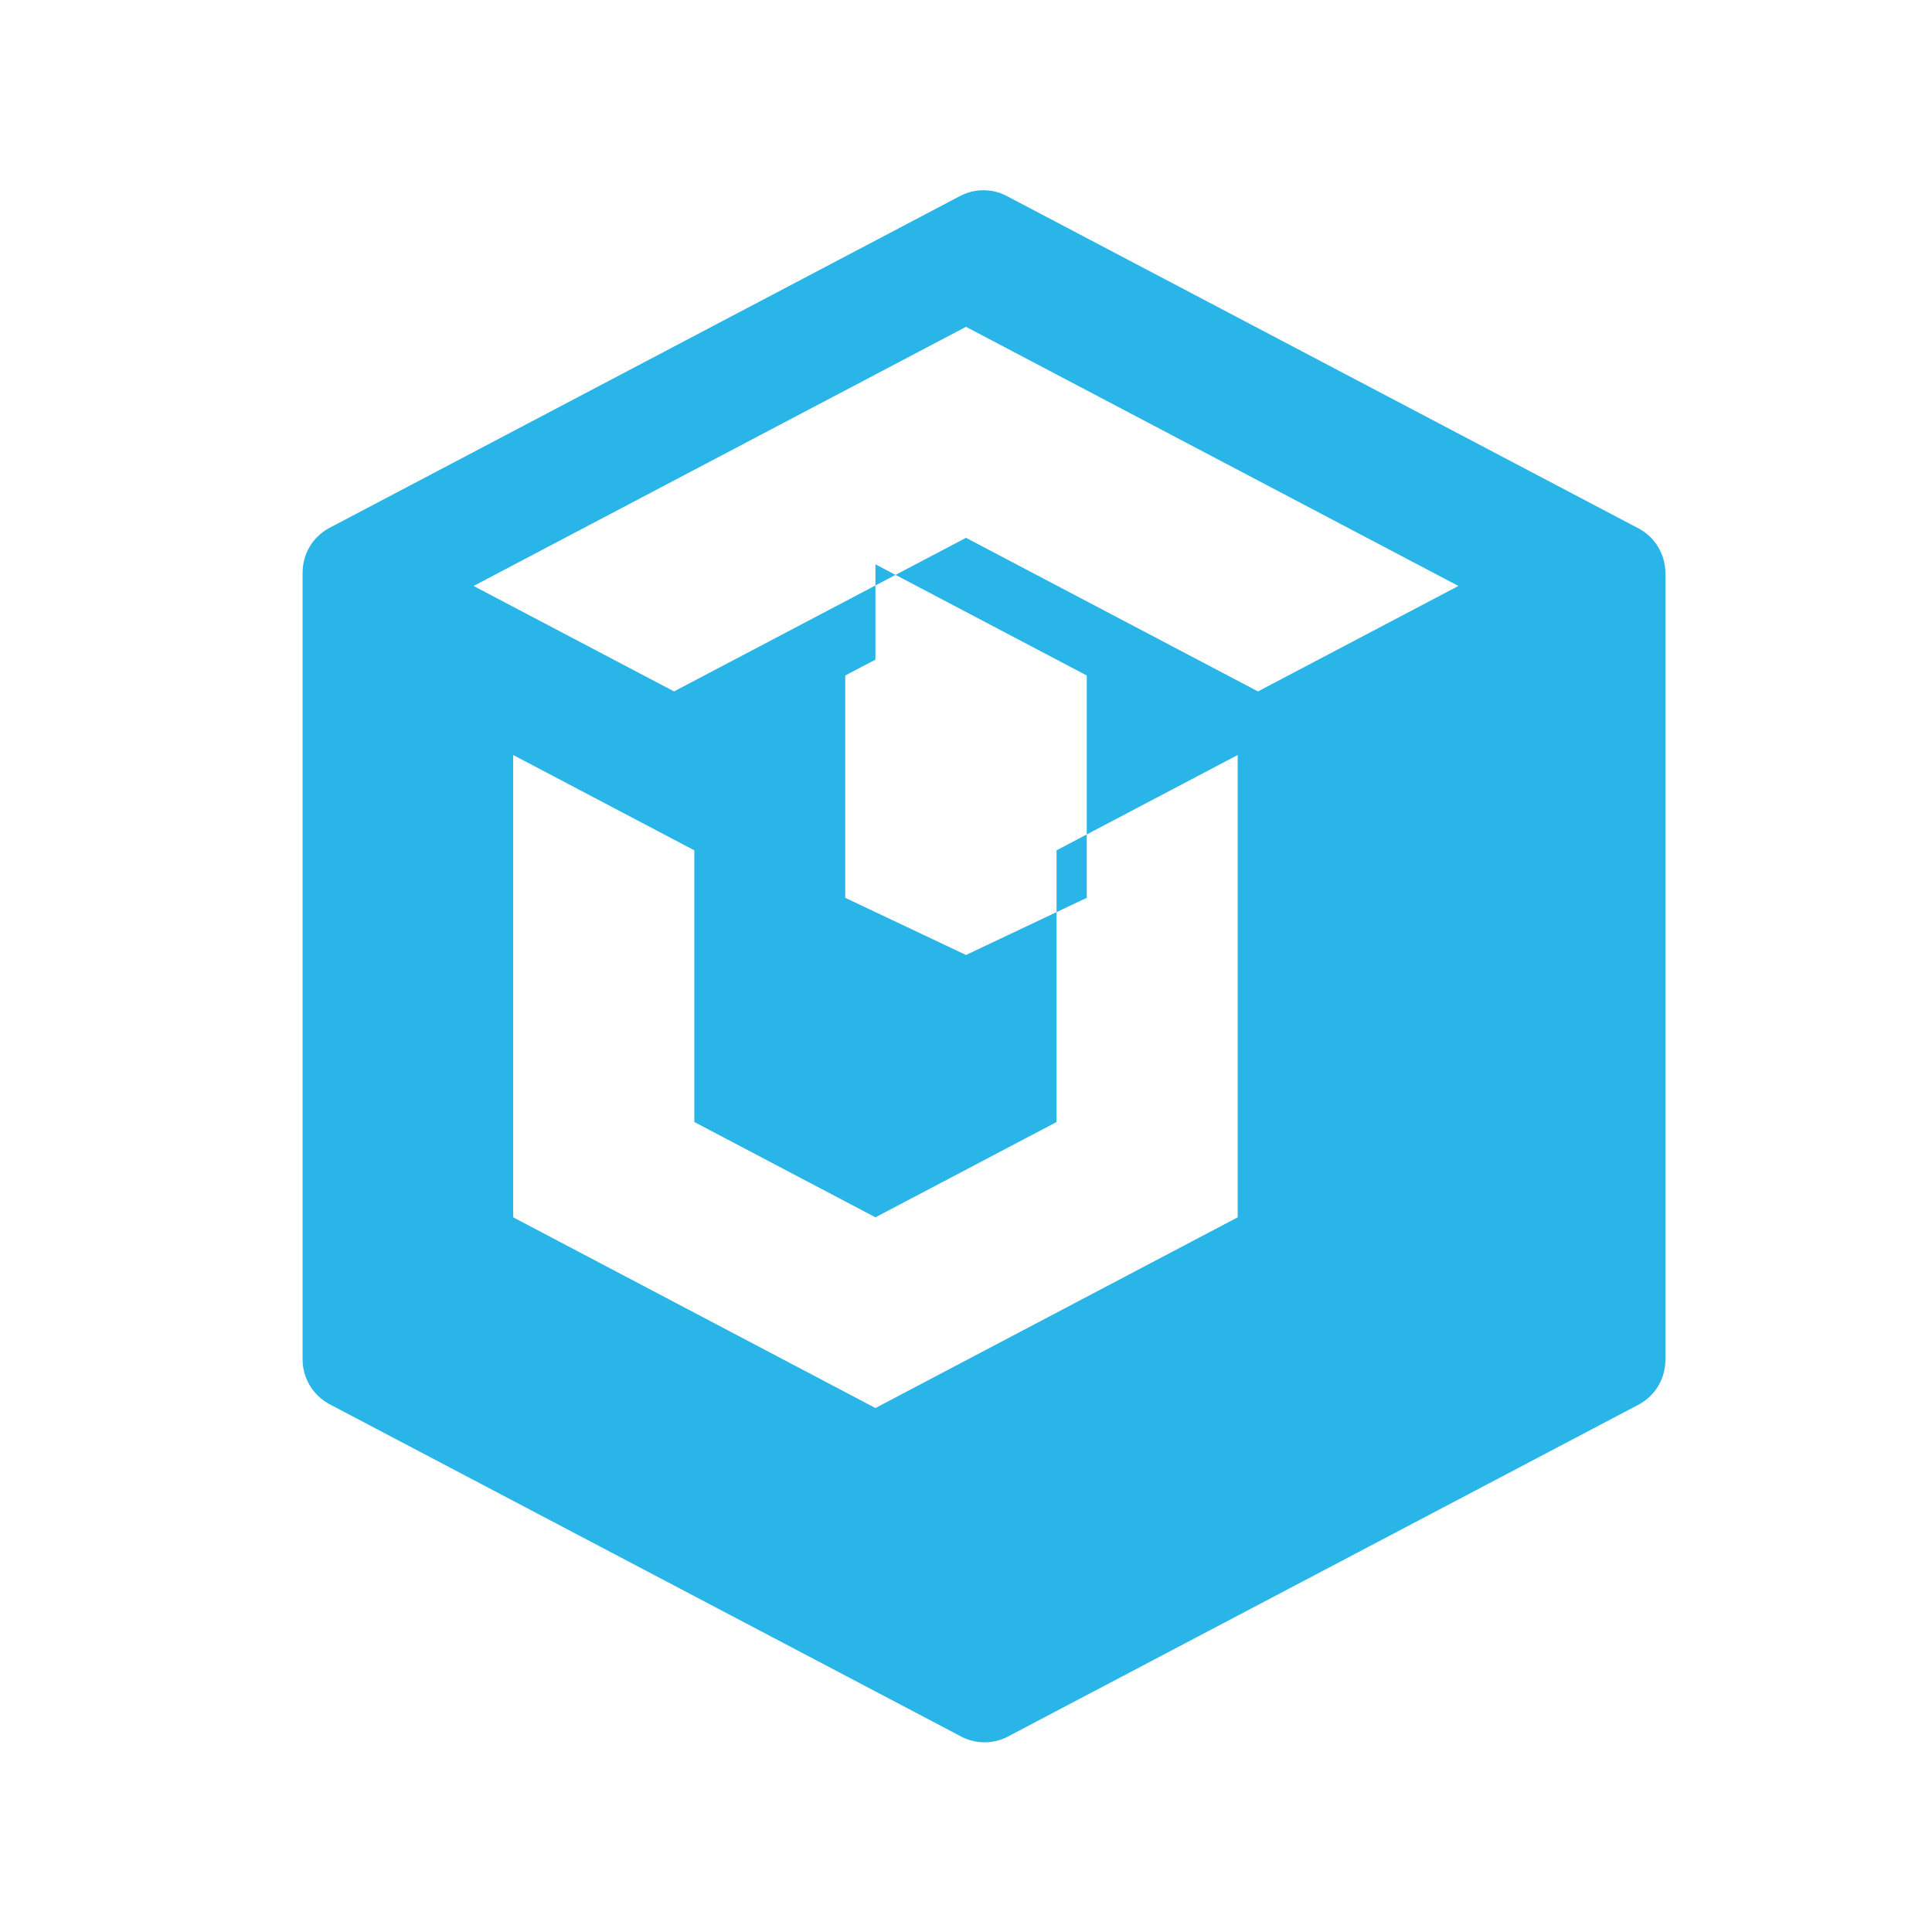
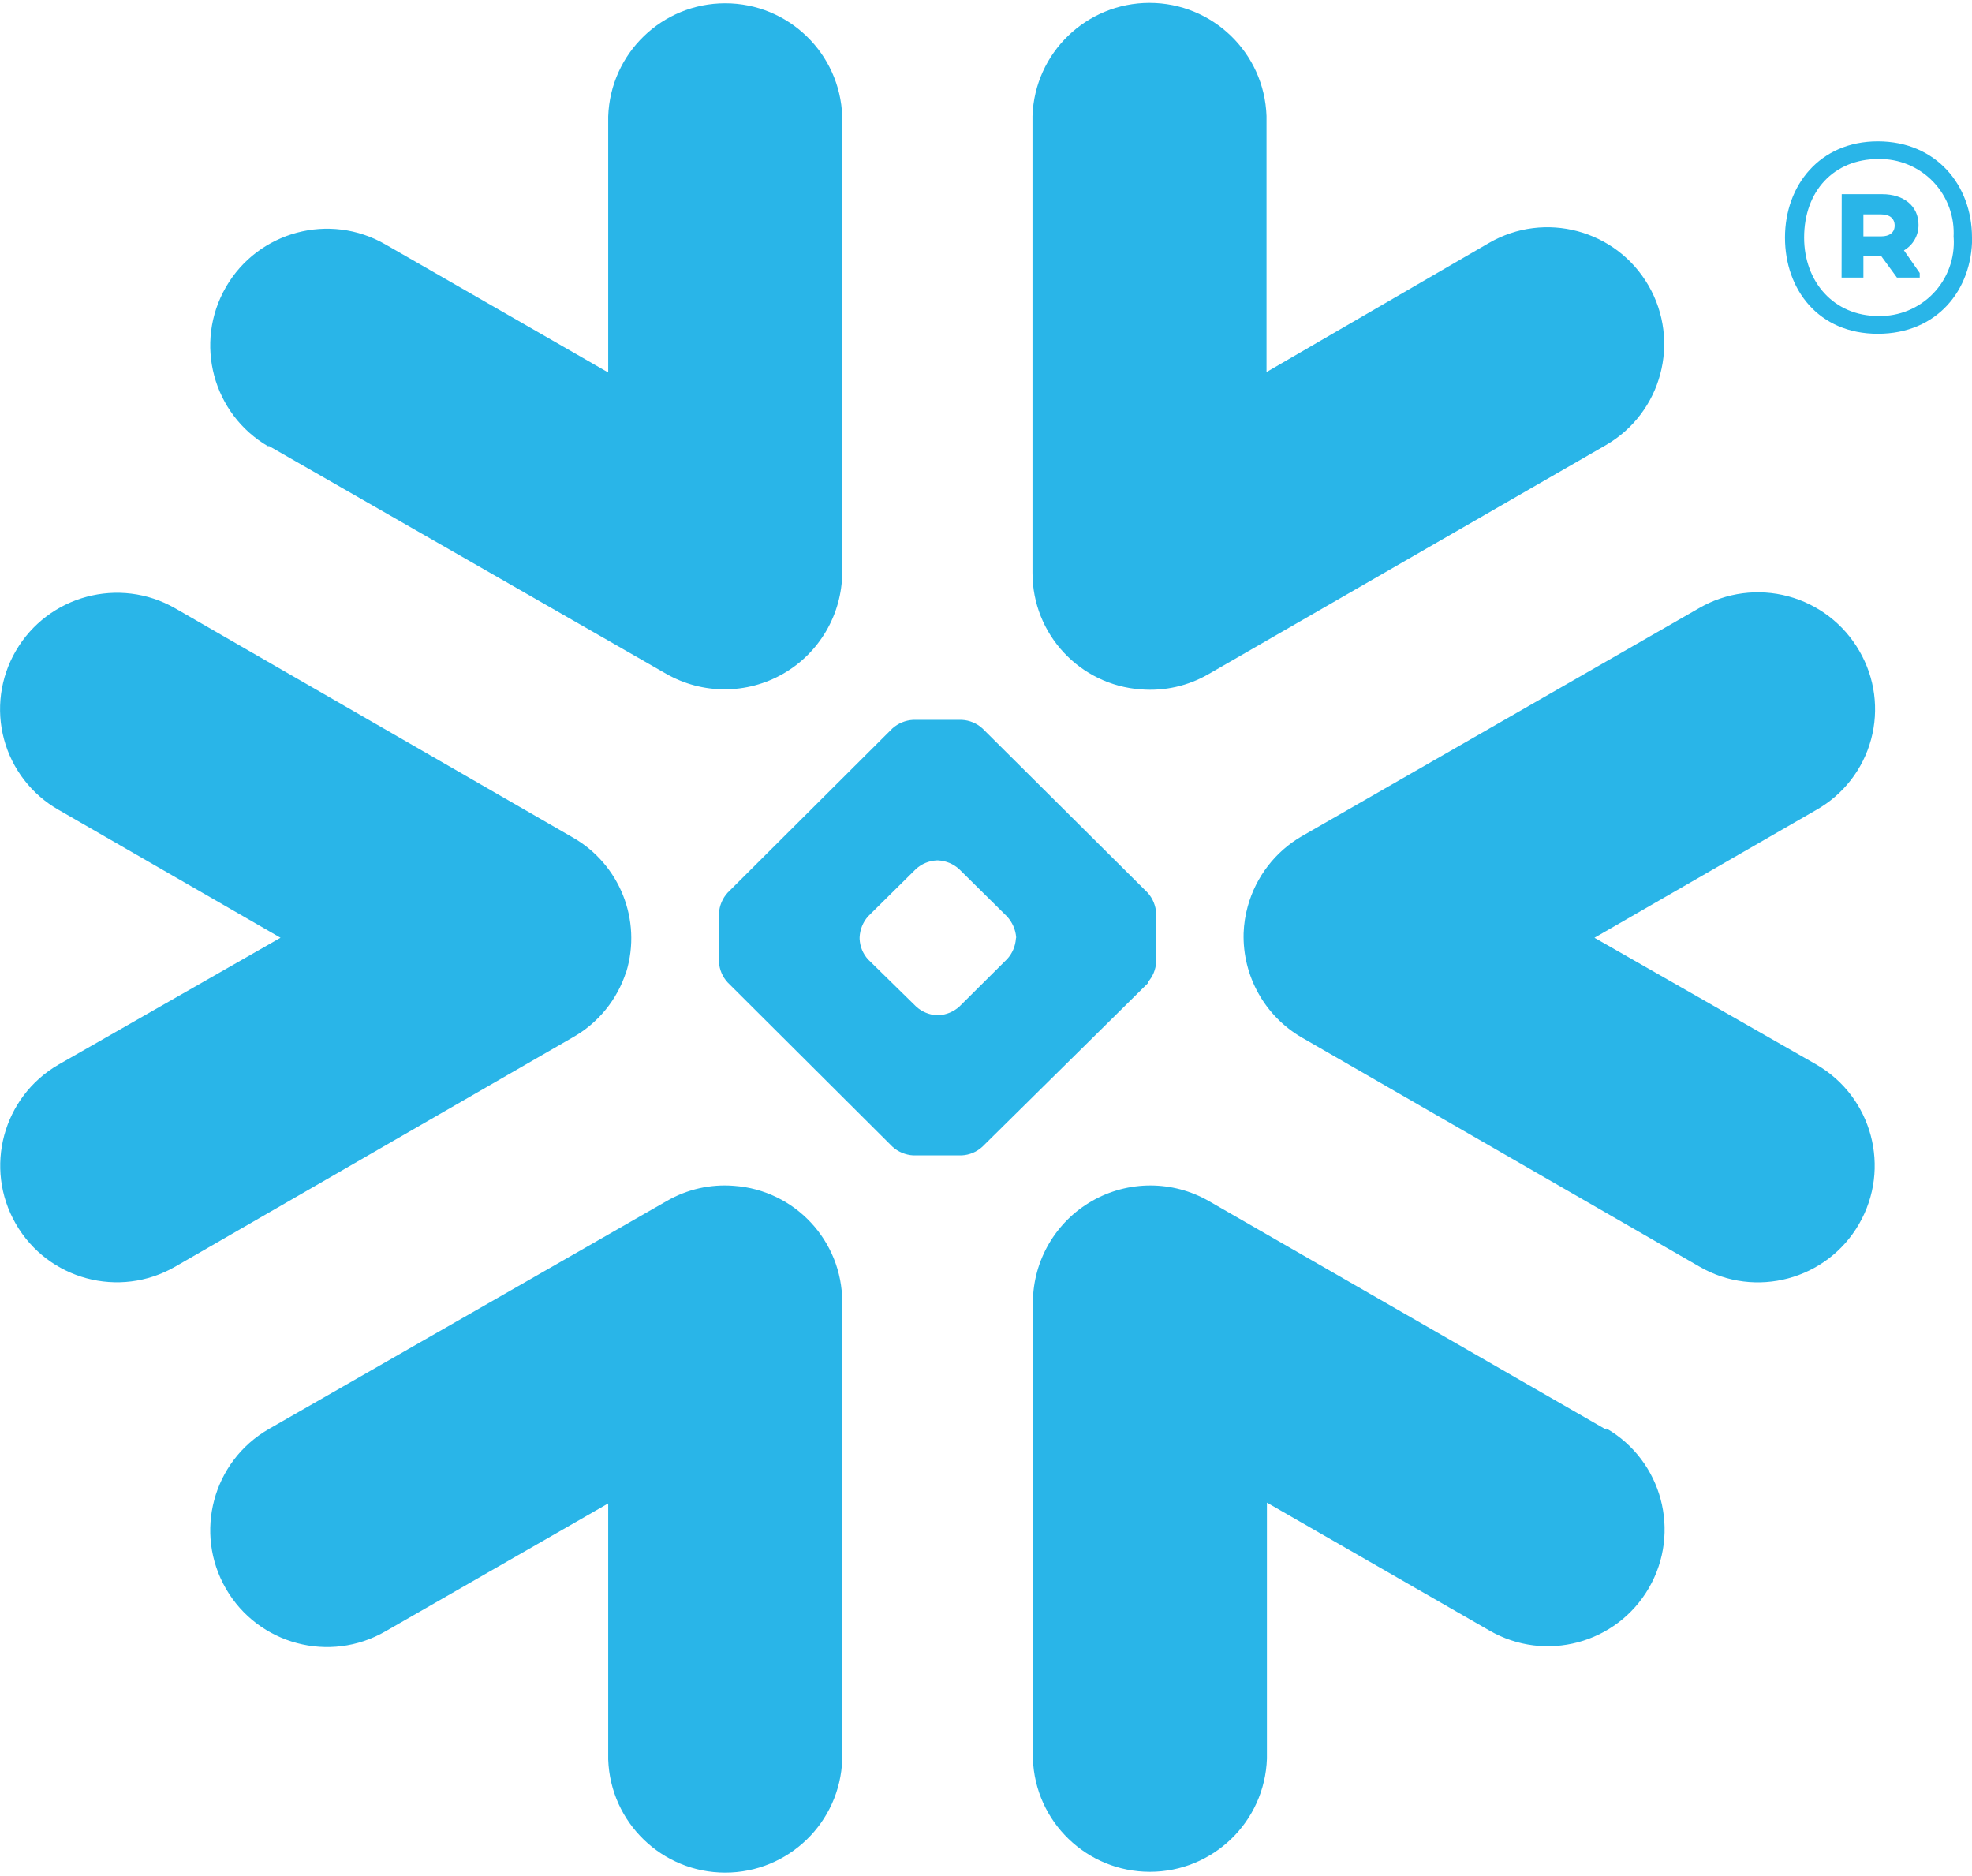
- <svg xmlns="http://www.w3.org/2000/svg" viewBox="0 0 24 24" width="64" height="64">
-   <path fill="#29B5E8" d="M12.522 2.443a.624.624 0 0 0-.592-.01L4.088 6.56a.627.627 0 0 0-.329.553v9.775c0 .228.124.438.324.55l7.842 4.126a.624.624 0 0 0 .592.01l7.842-4.127a.627.627 0 0 0 .329-.553V7.119a.627.627 0 0 0-.324-.55L12.522 2.443zM12 4.06l6.117 3.219-2.49 1.31-3.627-1.908-3.627 1.908-2.49-1.31L12 4.06zm-1.125 2.95 2.625 1.381v2.762L12 11.863l-1.5-.71V8.391l.375-.197v-1.184zm-4.5 2.369 2.25 1.184v3.375l2.25 1.184v2.369l-4.5-2.369V9.379zm9 0v5.743l-4.5 2.369v-2.369l2.25-1.184v-3.375l2.25-1.184z" />
+ <svg xmlns="http://www.w3.org/2000/svg" id="Layer_1" data-name="Layer 1" viewBox="0 0 146.36 139.16">
+   <defs>
+     <style>.cls-1{fill:#29b5e8;fill-rule:evenodd;}</style>
+   </defs>
+   <path class="cls-1" d="M134.81,60.1l-16.47,9.49L134.81,79a8.65,8.65,0,1,1-8.67,15l-29.51-17a8.68,8.68,0,0,1-4.33-7.75,8.48,8.48,0,0,1,.31-2,8.68,8.68,0,0,1,4-5.19l29.51-16.94A8.69,8.69,0,0,1,138,48.31,8.58,8.58,0,0,1,134.81,60.1Zm-15.59,46L89.72,89.13a8.72,8.72,0,0,0-13.06,7.48v33.9a8.69,8.69,0,0,0,17.37,0v-19L110.54,121a8.66,8.66,0,1,0,8.68-15Zm-34-33.16L72.92,85.09a2.44,2.44,0,0,1-1.54.65H67.77a2.51,2.51,0,0,1-1.54-.65L54,72.9a2.45,2.45,0,0,1-.64-1.52v-3.6A2.5,2.5,0,0,1,54,66.25L66.23,54.06a2.5,2.5,0,0,1,1.54-.64h3.61a2.45,2.45,0,0,1,1.54.64L85.18,66.25a2.49,2.49,0,0,1,.63,1.53v3.6A2.44,2.44,0,0,1,85.18,72.9Zm-9.8-3.38A2.59,2.59,0,0,0,74.73,68l-3.55-3.51a2.51,2.51,0,0,0-1.54-.64h-.13a2.46,2.46,0,0,0-1.53.64L64.43,68a2.51,2.51,0,0,0-.63,1.55v.13a2.41,2.41,0,0,0,.63,1.52L68,74.7a2.48,2.48,0,0,0,1.53.64h.13a2.51,2.51,0,0,0,1.54-.64l3.55-3.53a2.49,2.49,0,0,0,.65-1.52ZM19.93,33.08,49.44,50a8.73,8.73,0,0,0,13.07-7.49V8.64a8.69,8.69,0,0,0-17.37,0v19l-16.53-9.5a8.65,8.65,0,1,0-8.68,15ZM84.69,51.16a8.64,8.64,0,0,0,5-1.13l29.5-17a8.65,8.65,0,1,0-8.68-15L94,27.61v-19a8.69,8.69,0,0,0-17.37,0v33.9A8.66,8.66,0,0,0,84.69,51.16ZM54.48,88a8.58,8.58,0,0,0-5,1.13L19.93,106.06a8.66,8.66,0,1,0,8.68,15l16.53-9.49v19a8.69,8.69,0,0,0,17.37,0V96.61A8.65,8.65,0,0,0,54.48,88Zm-8-15.87a8.61,8.61,0,0,0-4-10L13,45.14A8.69,8.69,0,0,0,1.17,48.31,8.59,8.59,0,0,0,4.35,60.1l16.47,9.49L4.35,79A8.65,8.65,0,1,0,13,94l29.48-17A8.59,8.59,0,0,0,46.47,72.13Zm93.15-56.22H138.3v1.63h1.32c.61,0,1-.28,1-.8S140.26,15.91,139.62,15.91Zm-2.94-1.5h3c1.62,0,2.7.89,2.7,2.27a2.16,2.16,0,0,1-1.08,1.9l1.17,1.68v.34h-1.69L139.62,19H138.3V20.6h-1.62Zm8.3,3.22a5.48,5.48,0,0,0-5.58-5.83c-3.31,0-5.51,2.39-5.51,5.83,0,3.28,2.2,5.82,5.51,5.82A5.47,5.47,0,0,0,145,17.63Zm1.38,0c0,3.89-2.6,7.14-7,7.14s-6.89-3.28-6.89-7.14,2.57-7.14,6.89-7.14S146.36,13.73,146.36,17.63Z" />
</svg>
